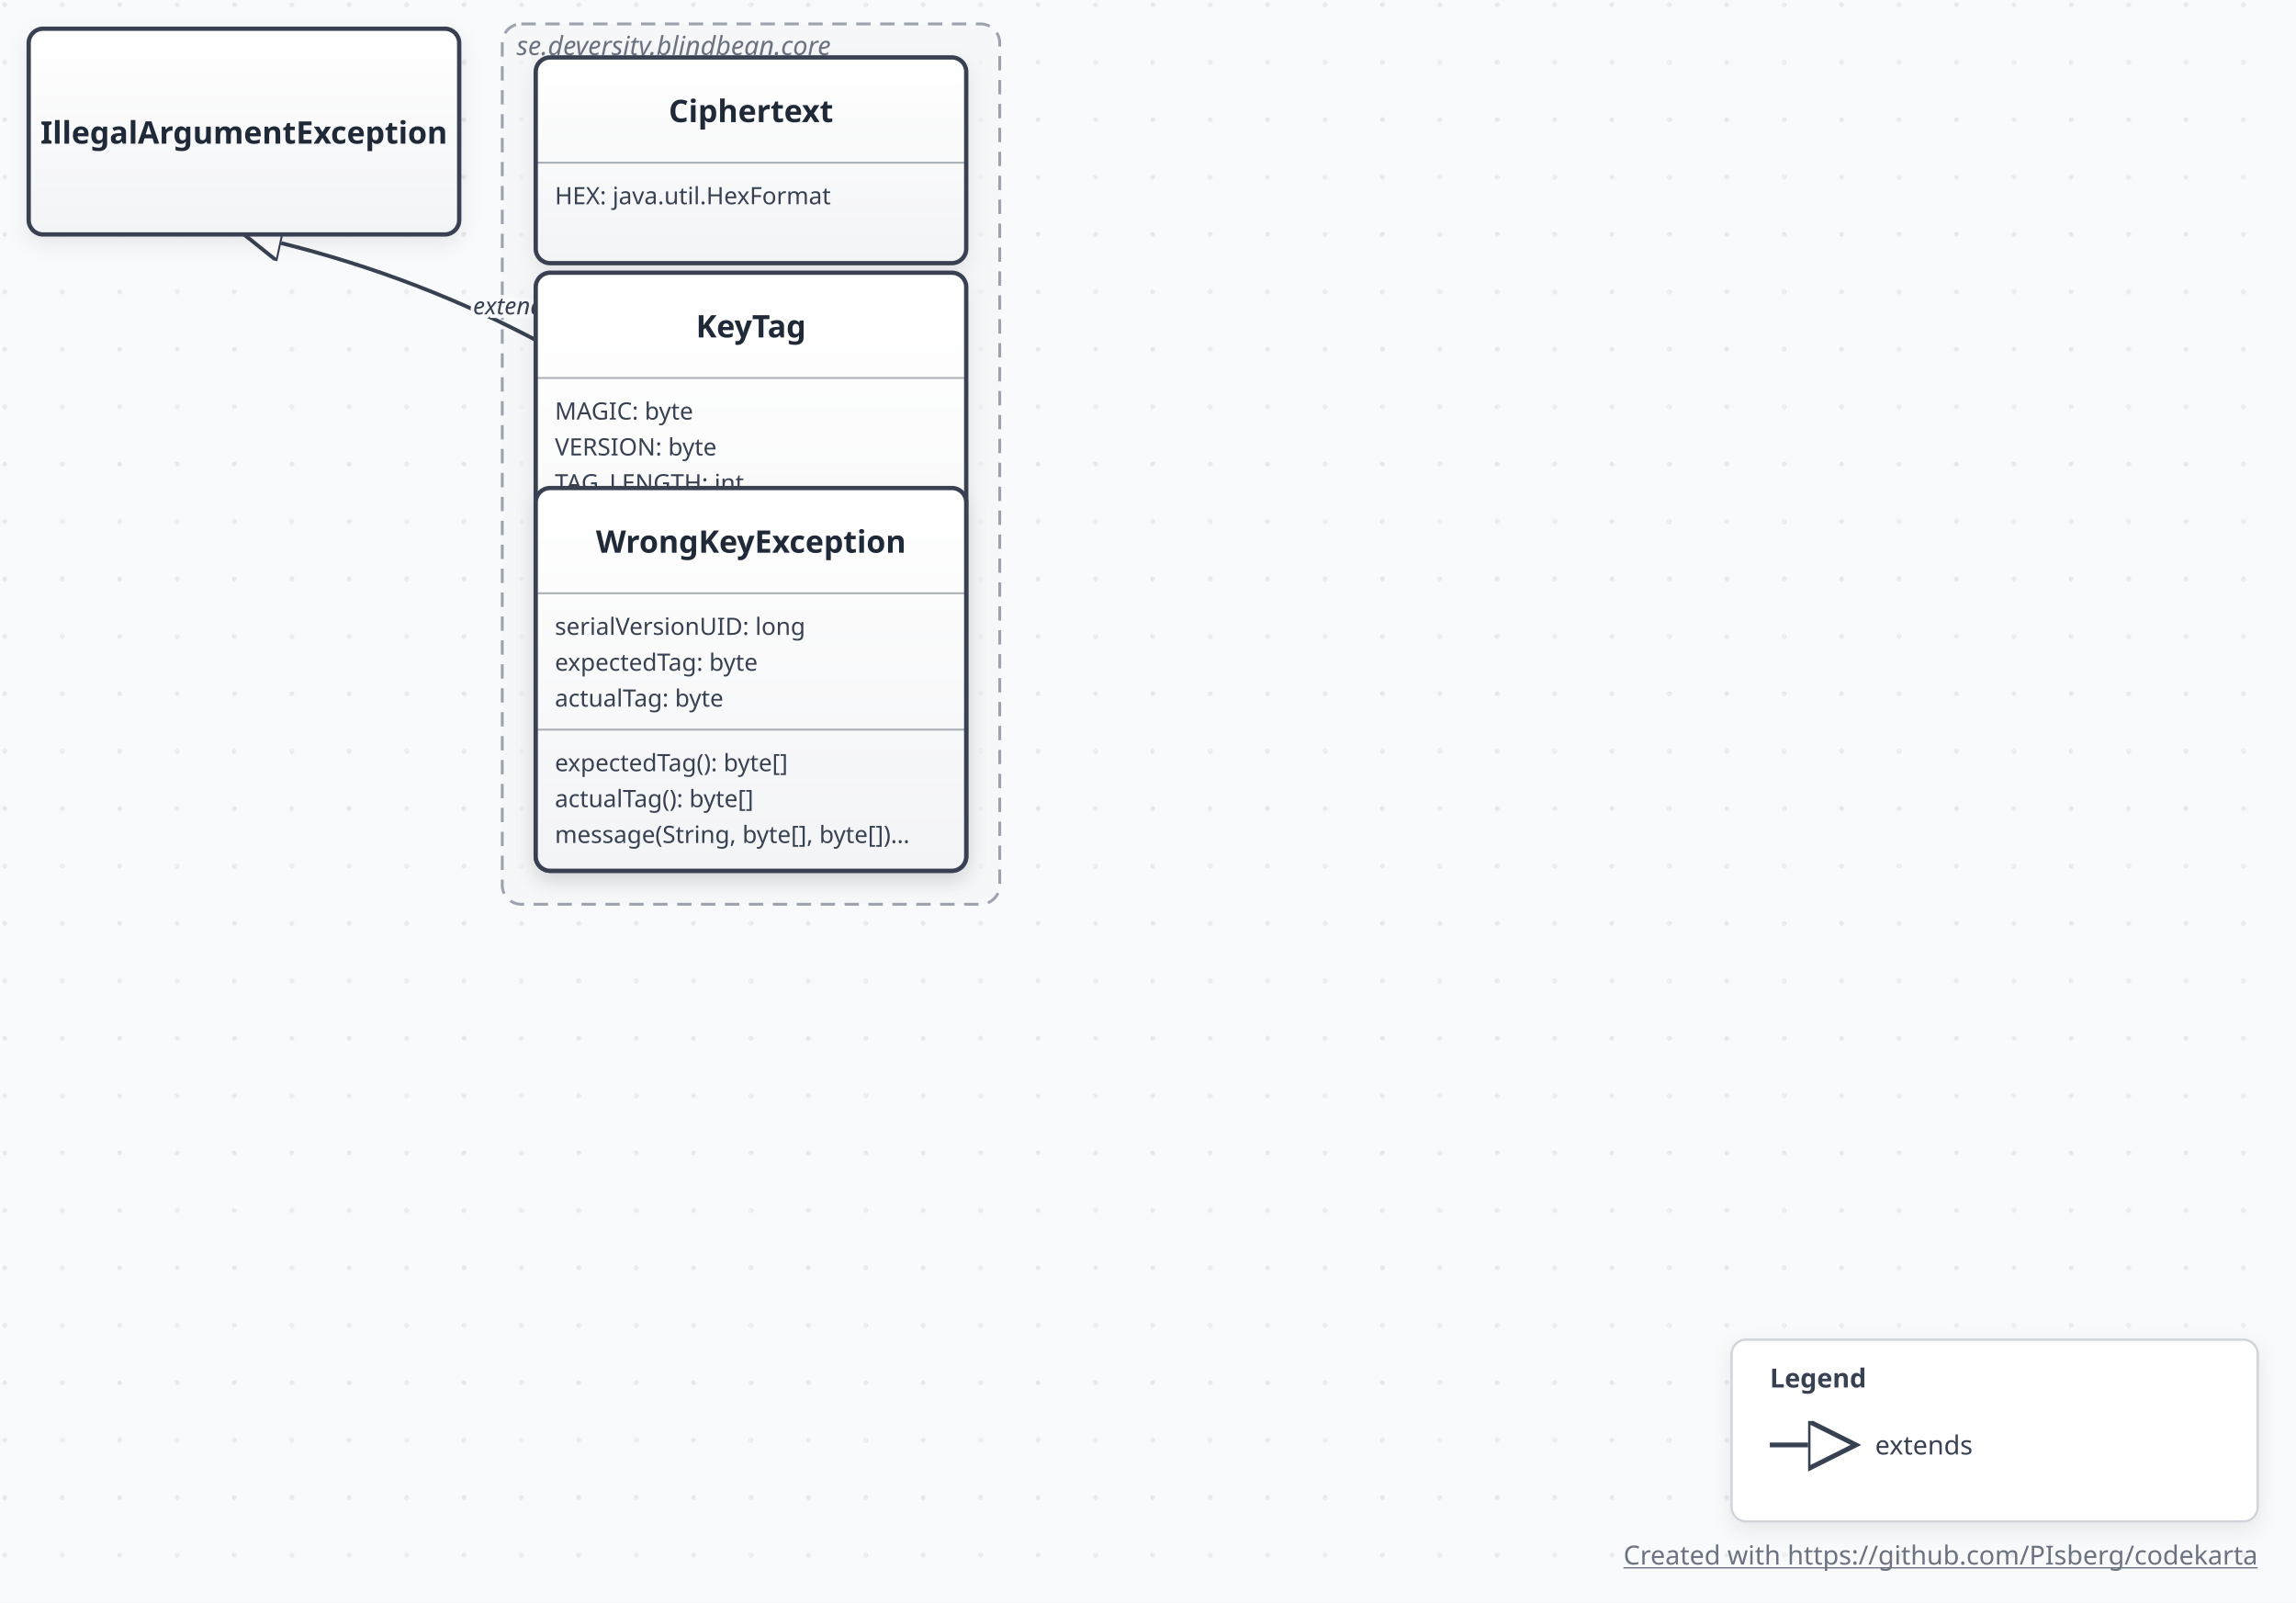
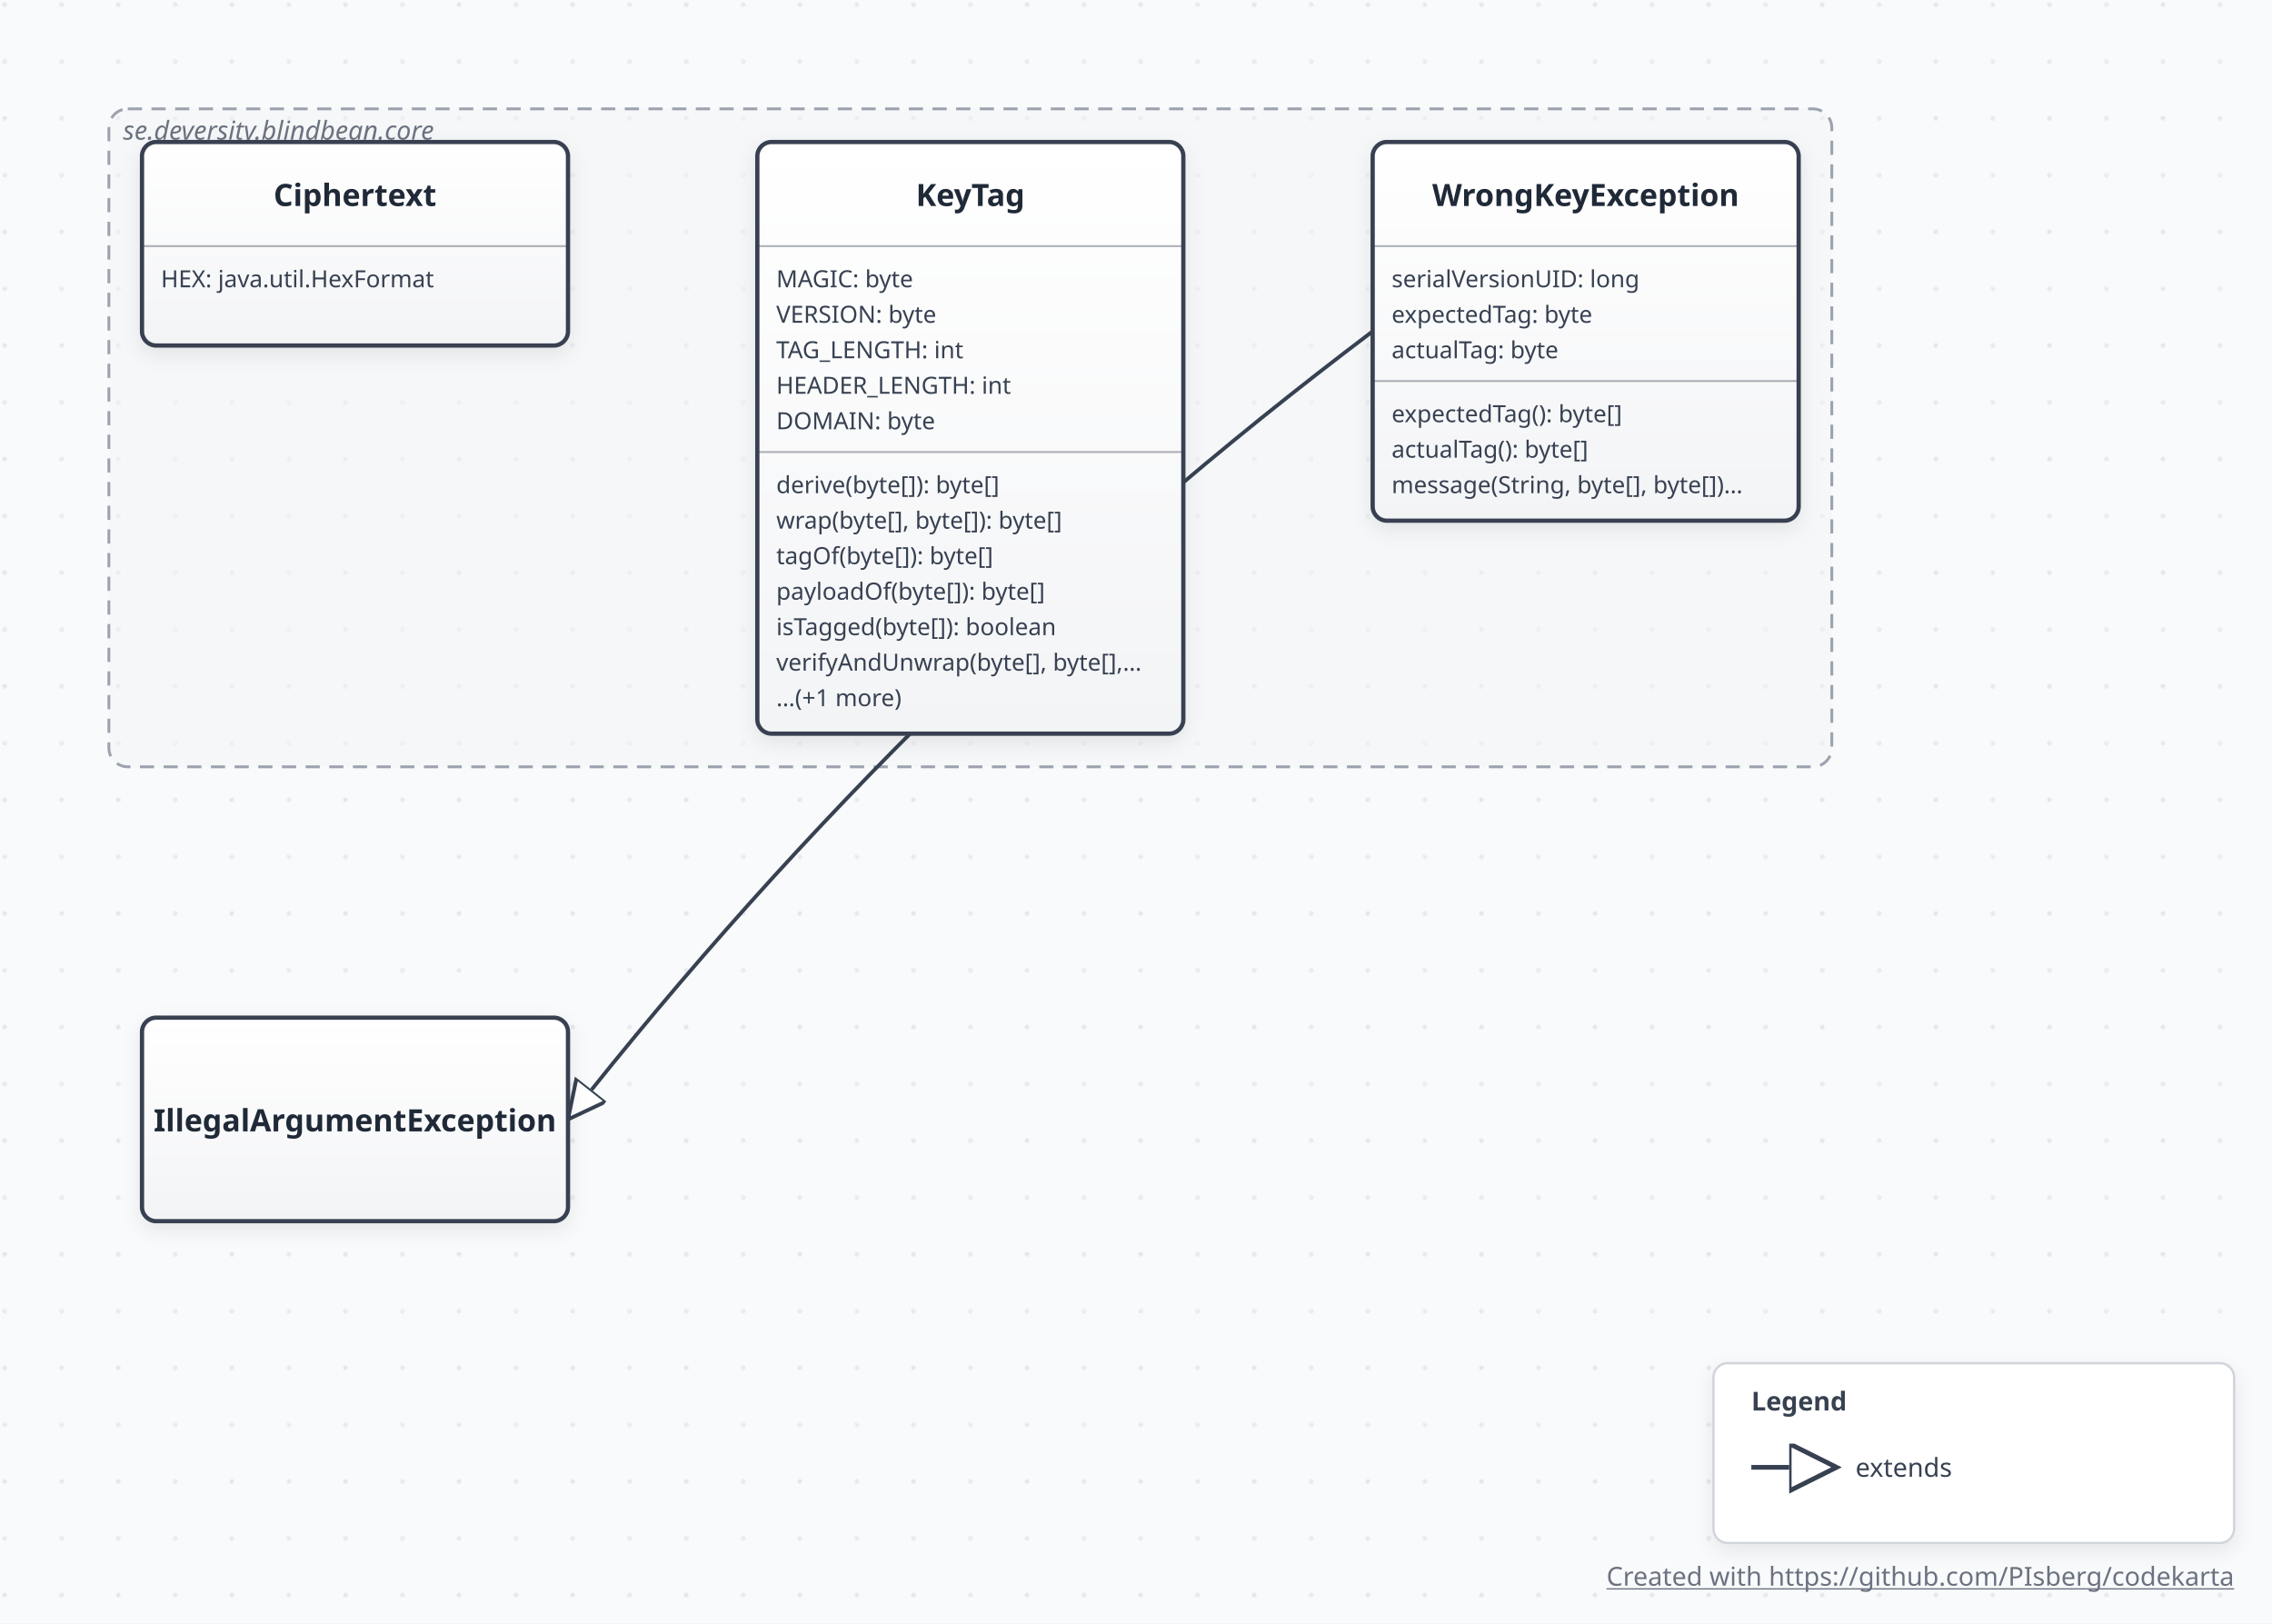
- <svg xmlns="http://www.w3.org/2000/svg" width="960" height="670" viewBox="0 0 960 670">
+ <svg xmlns="http://www.w3.org/2000/svg" width="960" height="686" viewBox="0 0 960 686">
  <defs>
    <style>
svg { font-family: 'Outfit', 'Inter', -apple-system, BlinkMacSystemFont, 'Segoe UI', sans-serif; }
text { font-family: 'Outfit', 'Inter', -apple-system, BlinkMacSystemFont, 'Segoe UI', sans-serif !important; }
.node-rect { transition: filter 0.2s ease, stroke-width 0.2s ease, stroke 0.2s ease; }
.node-rect:hover { stroke-width: 2.2 !important; filter: drop-shadow(0 8px 16px rgba(15, 23, 42, 0.12)) !important; }
.edge-line { stroke-linecap: round; stroke-linejoin: round; transition: stroke-width 0.2s ease; }
.edge-line:hover { stroke-width: 2.5 !important; }
.edge-label { paint-order: stroke; stroke: #f9fafb; stroke-width: 3; font-weight: 500; }
.diagram-attribution { fill: #9ca3af; text-decoration: none; transition: fill 0.2s ease; }
.diagram-attribution:hover { fill: #4b5563; text-decoration: underline; }
.group-rect { transition: stroke-width 0.2s ease; }
.node-label { pointer-events: none; }
</style>
    <filter id="nodeShadow" x="-20%" y="-20%" width="140%" height="140%">
      <feDropShadow dx="0" dy="3" stdDeviation="4" flood-color="#0f172a" flood-opacity="0.08" />
    </filter>
    <linearGradient id="grad-CLASS" x1="0%" y1="0%" x2="0%" y2="100%">
      <stop offset="0%" stop-color="#ffffff" />
      <stop offset="100%" stop-color="#f3f4f6" />
    </linearGradient>
    <linearGradient id="grad-INTERFACE" x1="0%" y1="0%" x2="0%" y2="100%">
      <stop offset="0%" stop-color="#eff6ff" />
      <stop offset="100%" stop-color="#dbeafe" />
    </linearGradient>
    <linearGradient id="grad-MODULE" x1="0%" y1="0%" x2="0%" y2="100%">
      <stop offset="0%" stop-color="#faf5ff" />
      <stop offset="100%" stop-color="#ede9fe" />
    </linearGradient>
    <linearGradient id="grad-METHOD" x1="0%" y1="0%" x2="0%" y2="100%">
      <stop offset="0%" stop-color="#fffbeb" />
      <stop offset="100%" stop-color="#fef3c7" />
    </linearGradient>
    <linearGradient id="grad-PACKAGE" x1="0%" y1="0%" x2="0%" y2="100%">
      <stop offset="0%" stop-color="#ecfdf5" />
      <stop offset="100%" stop-color="#d1fae5" />
    </linearGradient>
    <linearGradient id="grad-EXCEPTION" x1="0%" y1="0%" x2="0%" y2="100%">
      <stop offset="0%" stop-color="#fef2f2" />
      <stop offset="100%" stop-color="#fee2e2" />
    </linearGradient>
    <linearGradient id="grad-STATE" x1="0%" y1="0%" x2="0%" y2="100%">
      <stop offset="0%" stop-color="#f0f9ff" />
      <stop offset="100%" stop-color="#e0f2fe" />
    </linearGradient>
    <pattern id="dotGrid" width="24" height="24" patternUnits="userSpaceOnUse">
      <circle cx="2" cy="2" r="1" fill="#e5e7eb" />
    </pattern>
    <marker id="marker-hollow-374151" markerWidth="12" markerHeight="12" refX="10" refY="5" orient="auto">
      <path d="M0,0 L10,5 L0,10 Z" fill="#ffffff" stroke="#374151" stroke-width="1" />
    </marker>
  </defs>
-   <rect width="960" height="670" fill="#f9fafb" />
-   <rect width="960" height="670" fill="url(#dotGrid)" />
-   <rect class="group-rect" x="210.0" y="10.0" width="208.0" height="368.0" rx="8" fill="#f3f4f6" fill-opacity="0.5" stroke="#9ca3af" stroke-dasharray="6,4" stroke-width="1.2" />
-   <text x="216.0" y="23.0" font-family="sans-serif" font-size="11" fill="#6b7280" font-style="italic">se.deversity.blindbean.core</text>
-   <path class="edge-line" data-source="WrongKeyException" data-target="IllegalArgumentException" data-type="EXTENDS" d="M314.0 204.0 Q221.6 123.8 102.0 98.0" fill="none" stroke="#374151" stroke-width="1.6" marker-end="url(#marker-hollow-374151)" />
-   <text class="edge-label" data-source="WrongKeyException" data-target="IllegalArgumentException" data-type="EXTENDS" x="214.8" y="131.4" text-anchor="middle" font-family="sans-serif" font-size="10" fill="#374151" font-style="italic">extends</text>
+   <rect width="960" height="686" fill="#f9fafb" />
+   <rect width="960" height="686" fill="url(#dotGrid)" />
+   <rect class="group-rect" x="46.0" y="46.0" width="728.0" height="278.0" rx="8" fill="#f3f4f6" fill-opacity="0.5" stroke="#9ca3af" stroke-dasharray="6,4" stroke-width="1.2" />
+   <text x="52.0" y="59.0" font-family="sans-serif" font-size="11" fill="#6b7280" font-style="italic">se.deversity.blindbean.core</text>
+   <path class="edge-line" data-source="WrongKeyException" data-target="IllegalArgumentException" data-type="EXTENDS" d="M580.0 140.0 Q388.4 284.5 240.0 473.0" fill="none" stroke="#374151" stroke-width="1.6" marker-end="url(#marker-hollow-374151)" />
+   <text class="edge-label" data-source="WrongKeyException" data-target="IllegalArgumentException" data-type="EXTENDS" x="399.2" y="289.5" text-anchor="middle" font-family="sans-serif" font-size="10" fill="#374151" font-style="italic">extends</text>
  <g id="Ciphertext">
-     <rect class="node-rect" x="224.0" y="24.0" width="180.0" height="86.0" rx="6.0" fill="url(#grad-CLASS)" stroke="#374151" stroke-width="1.8" filter="url(#nodeShadow)" />
-     <text class="node-label" x="314.0" y="46.0" text-anchor="middle" dominant-baseline="central" font-family="sans-serif" font-size="13" font-weight="bold" fill="#1f2937">Ciphertext</text>
-     <line x1="224.0" y1="68.0" x2="404.0" y2="68.0" stroke="#374151" stroke-width="0.8" opacity="0.4" />
-     <text x="232.0" y="81.5" font-family="sans-serif" font-size="10" fill="#374151" dominant-baseline="central">HEX: java.util.HexFormat</text>
+     <rect class="node-rect" x="60.0" y="60.0" width="180.0" height="86.0" rx="6.0" fill="url(#grad-CLASS)" stroke="#374151" stroke-width="1.8" filter="url(#nodeShadow)" />
+     <text class="node-label" x="150.0" y="82.0" text-anchor="middle" dominant-baseline="central" font-family="sans-serif" font-size="13" font-weight="bold" fill="#1f2937">Ciphertext</text>
+     <line x1="60.0" y1="104.0" x2="240.0" y2="104.0" stroke="#374151" stroke-width="0.8" opacity="0.4" />
+     <text x="68.0" y="117.5" font-family="sans-serif" font-size="10" fill="#374151" dominant-baseline="central">HEX: java.util.HexFormat</text>
  </g>
  <g id="KeyTag">
-     <rect class="node-rect" x="224.0" y="114.0" width="180.0" height="250.0" rx="6.0" fill="url(#grad-CLASS)" stroke="#374151" stroke-width="1.8" filter="url(#nodeShadow)" />
-     <text class="node-label" x="314.0" y="136.0" text-anchor="middle" dominant-baseline="central" font-family="sans-serif" font-size="13" font-weight="bold" fill="#1f2937">KeyTag</text>
-     <line x1="224.0" y1="158.0" x2="404.0" y2="158.0" stroke="#374151" stroke-width="0.8" opacity="0.4" />
-     <text x="232.0" y="171.5" font-family="sans-serif" font-size="10" fill="#374151" dominant-baseline="central">MAGIC: byte</text>
-     <text x="232.0" y="186.5" font-family="sans-serif" font-size="10" fill="#374151" dominant-baseline="central">VERSION: byte</text>
-     <text x="232.0" y="201.5" font-family="sans-serif" font-size="10" fill="#374151" dominant-baseline="central">TAG_LENGTH: int</text>
-     <text x="232.0" y="216.5" font-family="sans-serif" font-size="10" fill="#374151" dominant-baseline="central">HEADER_LENGTH: int</text>
-     <text x="232.0" y="231.5" font-family="sans-serif" font-size="10" fill="#374151" dominant-baseline="central">DOMAIN: byte</text>
-     <line x1="224.0" y1="245.0" x2="404.0" y2="245.0" stroke="#374151" stroke-width="0.8" opacity="0.4" />
-     <text x="232.0" y="258.5" font-family="sans-serif" font-size="10" fill="#374151" dominant-baseline="central">derive(byte[]): byte[]</text>
-     <text x="232.0" y="273.5" font-family="sans-serif" font-size="10" fill="#374151" dominant-baseline="central">wrap(byte[], byte[]): byte[]</text>
-     <text x="232.0" y="288.5" font-family="sans-serif" font-size="10" fill="#374151" dominant-baseline="central">tagOf(byte[]): byte[]</text>
-     <text x="232.0" y="303.5" font-family="sans-serif" font-size="10" fill="#374151" dominant-baseline="central">payloadOf(byte[]): byte[]</text>
-     <text x="232.0" y="318.5" font-family="sans-serif" font-size="10" fill="#374151" dominant-baseline="central">isTagged(byte[]): boolean</text>
-     <text x="232.0" y="333.5" font-family="sans-serif" font-size="10" fill="#374151" dominant-baseline="central">verifyAndUnwrap(byte[], byte[],…</text>
-     <text x="232.0" y="348.5" font-family="sans-serif" font-size="10" fill="#374151" dominant-baseline="central">…(+1 more)</text>
+     <rect class="node-rect" x="320.0" y="60.0" width="180.0" height="250.0" rx="6.0" fill="url(#grad-CLASS)" stroke="#374151" stroke-width="1.8" filter="url(#nodeShadow)" />
+     <text class="node-label" x="410.0" y="82.0" text-anchor="middle" dominant-baseline="central" font-family="sans-serif" font-size="13" font-weight="bold" fill="#1f2937">KeyTag</text>
+     <line x1="320.0" y1="104.0" x2="500.0" y2="104.0" stroke="#374151" stroke-width="0.8" opacity="0.4" />
+     <text x="328.0" y="117.5" font-family="sans-serif" font-size="10" fill="#374151" dominant-baseline="central">MAGIC: byte</text>
+     <text x="328.0" y="132.5" font-family="sans-serif" font-size="10" fill="#374151" dominant-baseline="central">VERSION: byte</text>
+     <text x="328.0" y="147.5" font-family="sans-serif" font-size="10" fill="#374151" dominant-baseline="central">TAG_LENGTH: int</text>
+     <text x="328.0" y="162.5" font-family="sans-serif" font-size="10" fill="#374151" dominant-baseline="central">HEADER_LENGTH: int</text>
+     <text x="328.0" y="177.5" font-family="sans-serif" font-size="10" fill="#374151" dominant-baseline="central">DOMAIN: byte</text>
+     <line x1="320.0" y1="191.0" x2="500.0" y2="191.0" stroke="#374151" stroke-width="0.8" opacity="0.4" />
+     <text x="328.0" y="204.5" font-family="sans-serif" font-size="10" fill="#374151" dominant-baseline="central">derive(byte[]): byte[]</text>
+     <text x="328.0" y="219.5" font-family="sans-serif" font-size="10" fill="#374151" dominant-baseline="central">wrap(byte[], byte[]): byte[]</text>
+     <text x="328.0" y="234.5" font-family="sans-serif" font-size="10" fill="#374151" dominant-baseline="central">tagOf(byte[]): byte[]</text>
+     <text x="328.0" y="249.5" font-family="sans-serif" font-size="10" fill="#374151" dominant-baseline="central">payloadOf(byte[]): byte[]</text>
+     <text x="328.0" y="264.5" font-family="sans-serif" font-size="10" fill="#374151" dominant-baseline="central">isTagged(byte[]): boolean</text>
+     <text x="328.0" y="279.5" font-family="sans-serif" font-size="10" fill="#374151" dominant-baseline="central">verifyAndUnwrap(byte[], byte[],…</text>
+     <text x="328.0" y="294.5" font-family="sans-serif" font-size="10" fill="#374151" dominant-baseline="central">…(+1 more)</text>
  </g>
  <g id="WrongKeyException">
-     <rect class="node-rect" x="224.0" y="204.0" width="180.0" height="160.0" rx="6.0" fill="url(#grad-CLASS)" stroke="#374151" stroke-width="1.8" filter="url(#nodeShadow)" />
-     <text class="node-label" x="314.0" y="226.0" text-anchor="middle" dominant-baseline="central" font-family="sans-serif" font-size="13" font-weight="bold" fill="#1f2937">WrongKeyException</text>
-     <line x1="224.0" y1="248.0" x2="404.0" y2="248.0" stroke="#374151" stroke-width="0.8" opacity="0.4" />
-     <text x="232.0" y="261.5" font-family="sans-serif" font-size="10" fill="#374151" dominant-baseline="central">serialVersionUID: long</text>
-     <text x="232.0" y="276.5" font-family="sans-serif" font-size="10" fill="#374151" dominant-baseline="central">expectedTag: byte</text>
-     <text x="232.0" y="291.5" font-family="sans-serif" font-size="10" fill="#374151" dominant-baseline="central">actualTag: byte</text>
-     <line x1="224.0" y1="305.0" x2="404.0" y2="305.0" stroke="#374151" stroke-width="0.8" opacity="0.4" />
-     <text x="232.0" y="318.5" font-family="sans-serif" font-size="10" fill="#374151" dominant-baseline="central">expectedTag(): byte[]</text>
-     <text x="232.0" y="333.5" font-family="sans-serif" font-size="10" fill="#374151" dominant-baseline="central">actualTag(): byte[]</text>
-     <text x="232.0" y="348.5" font-family="sans-serif" font-size="10" fill="#374151" dominant-baseline="central">message(String, byte[], byte[])…</text>
+     <rect class="node-rect" x="580.0" y="60.0" width="180.0" height="160.0" rx="6.0" fill="url(#grad-CLASS)" stroke="#374151" stroke-width="1.8" filter="url(#nodeShadow)" />
+     <text class="node-label" x="670.0" y="82.0" text-anchor="middle" dominant-baseline="central" font-family="sans-serif" font-size="13" font-weight="bold" fill="#1f2937">WrongKeyException</text>
+     <line x1="580.0" y1="104.0" x2="760.0" y2="104.0" stroke="#374151" stroke-width="0.8" opacity="0.4" />
+     <text x="588.0" y="117.5" font-family="sans-serif" font-size="10" fill="#374151" dominant-baseline="central">serialVersionUID: long</text>
+     <text x="588.0" y="132.5" font-family="sans-serif" font-size="10" fill="#374151" dominant-baseline="central">expectedTag: byte</text>
+     <text x="588.0" y="147.5" font-family="sans-serif" font-size="10" fill="#374151" dominant-baseline="central">actualTag: byte</text>
+     <line x1="580.0" y1="161.0" x2="760.0" y2="161.0" stroke="#374151" stroke-width="0.8" opacity="0.4" />
+     <text x="588.0" y="174.5" font-family="sans-serif" font-size="10" fill="#374151" dominant-baseline="central">expectedTag(): byte[]</text>
+     <text x="588.0" y="189.5" font-family="sans-serif" font-size="10" fill="#374151" dominant-baseline="central">actualTag(): byte[]</text>
+     <text x="588.0" y="204.5" font-family="sans-serif" font-size="10" fill="#374151" dominant-baseline="central">message(String, byte[], byte[])…</text>
  </g>
  <g id="IllegalArgumentException">
-     <rect class="node-rect" x="12.0" y="12.0" width="180.0" height="86.0" rx="6.0" fill="url(#grad-CLASS)" stroke="#374151" stroke-width="1.8" filter="url(#nodeShadow)" />
-     <text class="node-label" x="102.0" y="55.0" text-anchor="middle" dominant-baseline="central" font-family="sans-serif" font-size="13" font-weight="bold" fill="#1f2937">IllegalArgumentException</text>
+     <rect class="node-rect" x="60.0" y="430.0" width="180.0" height="86.0" rx="6.0" fill="url(#grad-CLASS)" stroke="#374151" stroke-width="1.8" filter="url(#nodeShadow)" />
+     <text class="node-label" x="150.0" y="473.0" text-anchor="middle" dominant-baseline="central" font-family="sans-serif" font-size="13" font-weight="bold" fill="#1f2937">IllegalArgumentException</text>
  </g>
-   <rect x="724.0" y="560.0" width="220.0" height="76.0" rx="6" fill="#ffffff" stroke="#d1d5db" stroke-width="1" filter="url(#nodeShadow)" />
-   <text x="740.0" y="580.0" font-family="sans-serif" font-size="11" font-weight="bold" fill="#374151">Legend</text>
-   <line x1="740.0" y1="604.0" x2="776.0" y2="604.0" stroke="#374151" stroke-width="2" marker-end="url(#marker-hollow-374151)" />
-   <text x="784.0" y="608.0" font-family="sans-serif" font-size="11" fill="#374151">extends</text>
+   <rect x="724.0" y="576.0" width="220.0" height="76.0" rx="6" fill="#ffffff" stroke="#d1d5db" stroke-width="1" filter="url(#nodeShadow)" />
+   <text x="740.0" y="596.0" font-family="sans-serif" font-size="11" font-weight="bold" fill="#374151">Legend</text>
+   <line x1="740.0" y1="620.0" x2="776.0" y2="620.0" stroke="#374151" stroke-width="2" marker-end="url(#marker-hollow-374151)" />
+   <text x="784.0" y="624.0" font-family="sans-serif" font-size="11" fill="#374151">extends</text>
  <a class="diagram-attribution" href="https://github.com/PIsberg/codekarta" target="_blank" rel="noopener noreferrer">
-     <text x="944.0" y="654.0" text-anchor="end" font-family="sans-serif" font-size="11" fill="#6b7280" text-decoration="underline">Created with https://github.com/PIsberg/codekarta</text>
+     <text x="944.0" y="670.0" text-anchor="end" font-family="sans-serif" font-size="11" fill="#6b7280" text-decoration="underline">Created with https://github.com/PIsberg/codekarta</text>
  </a>
</svg>
